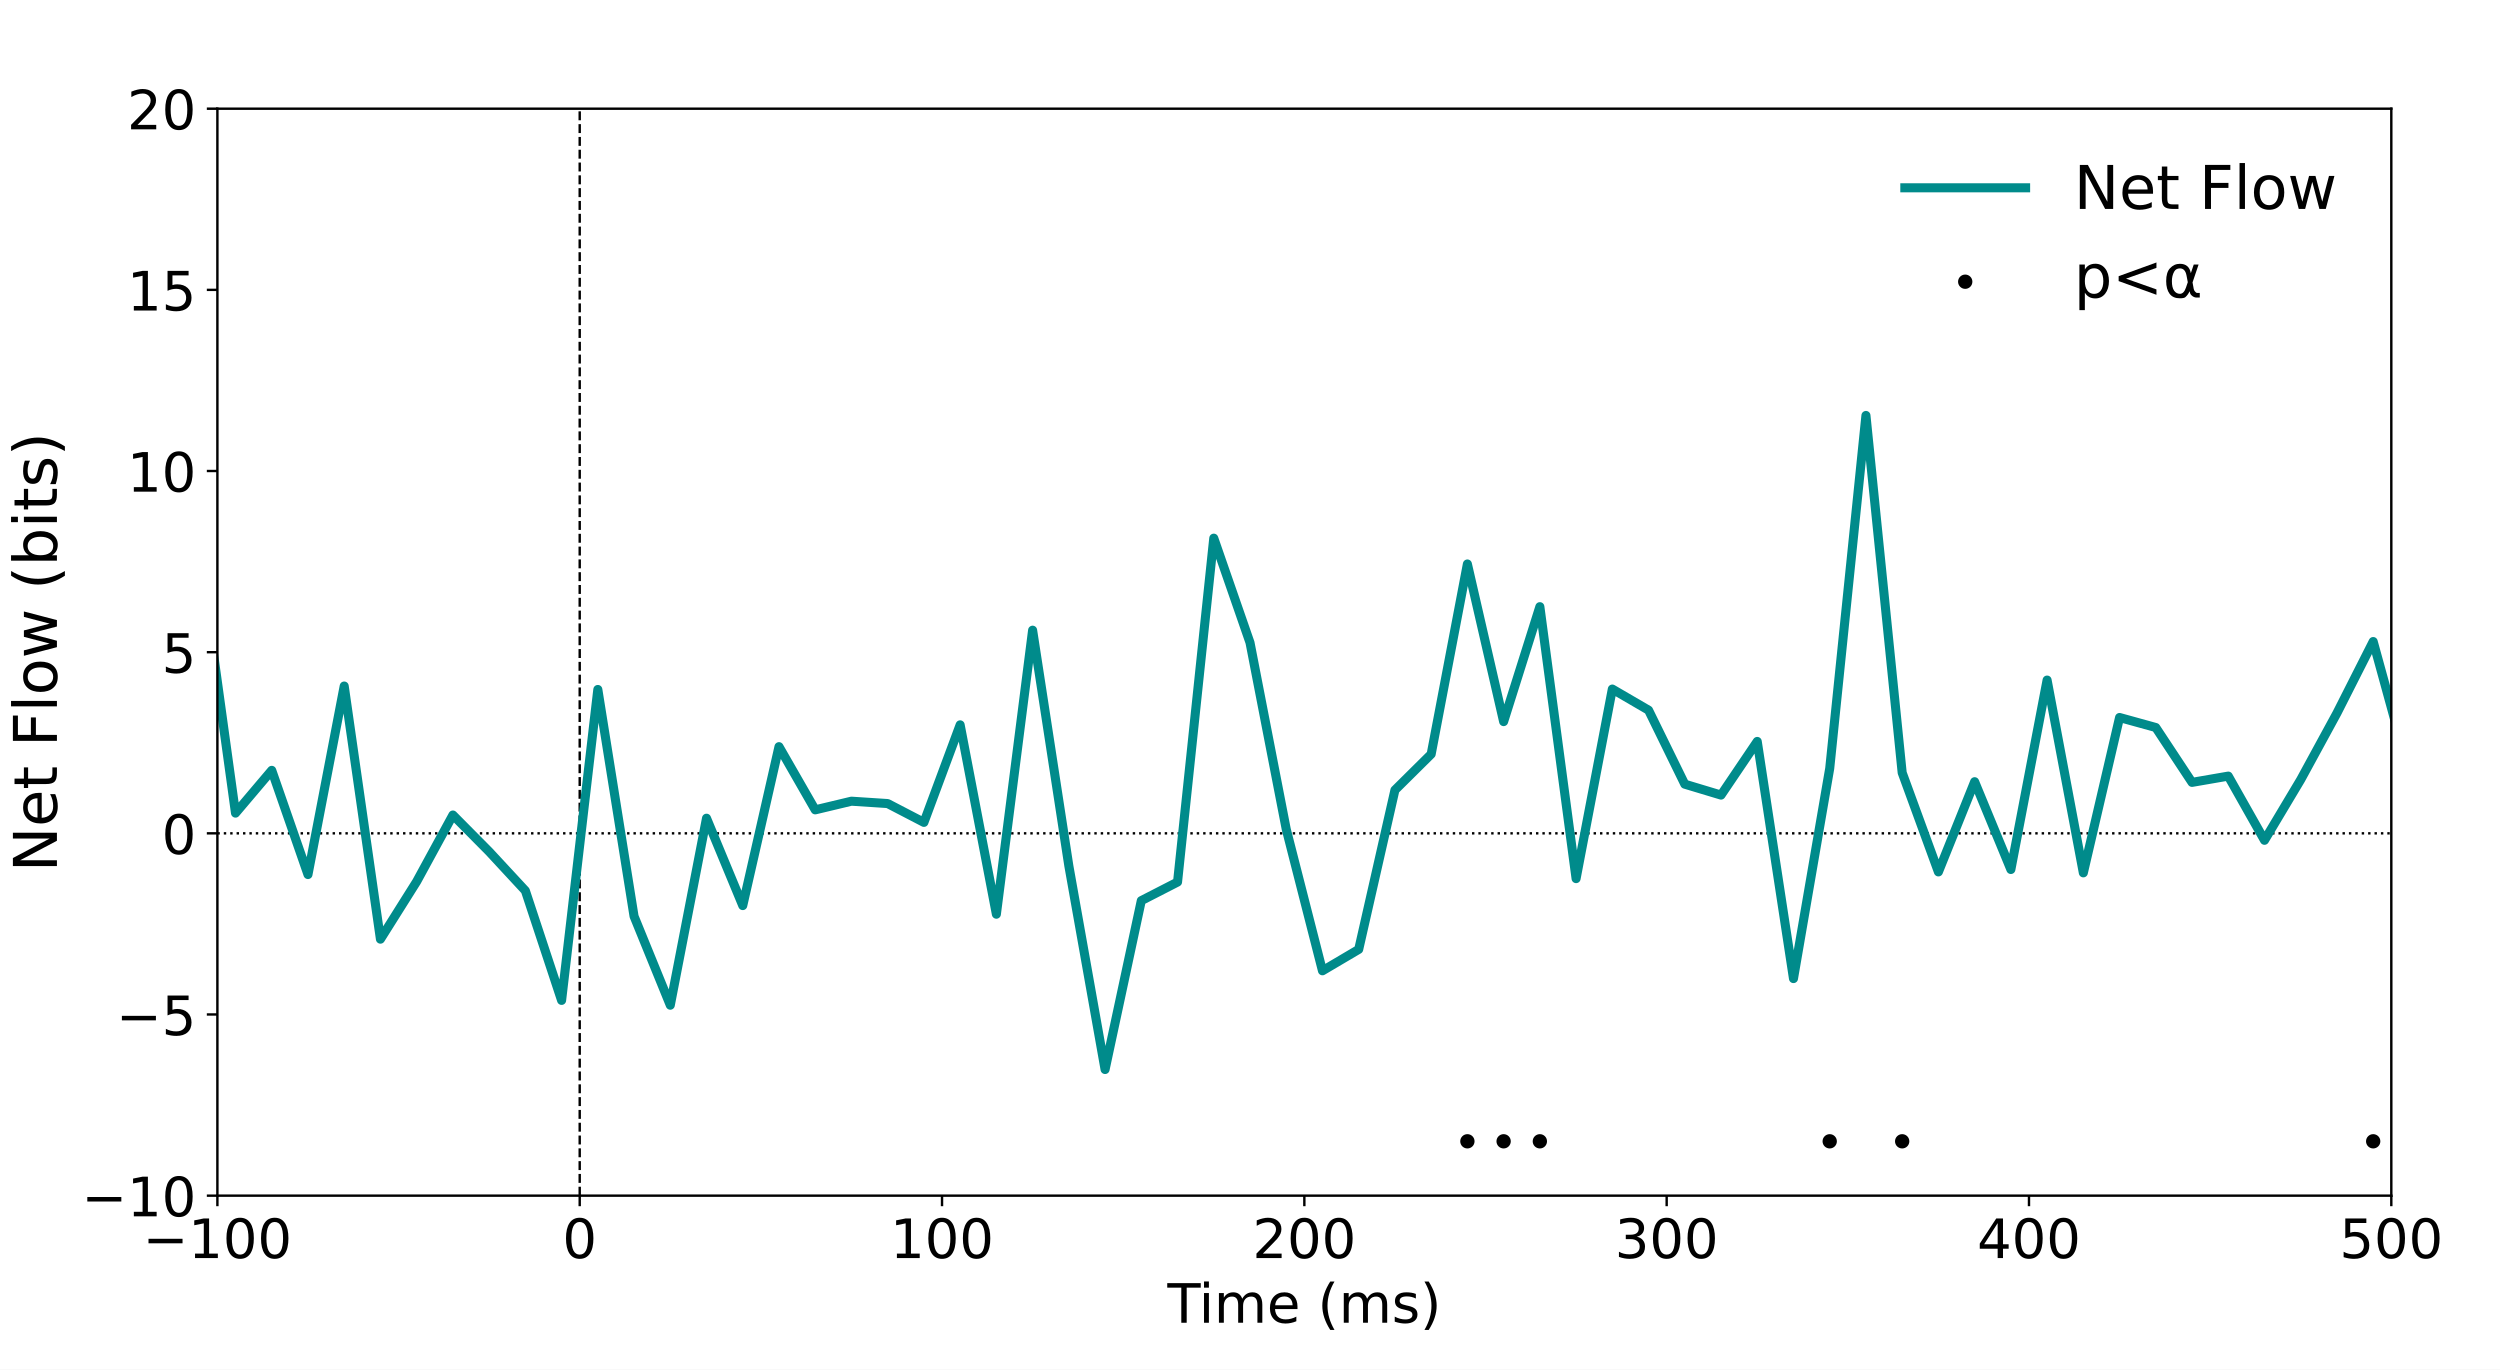
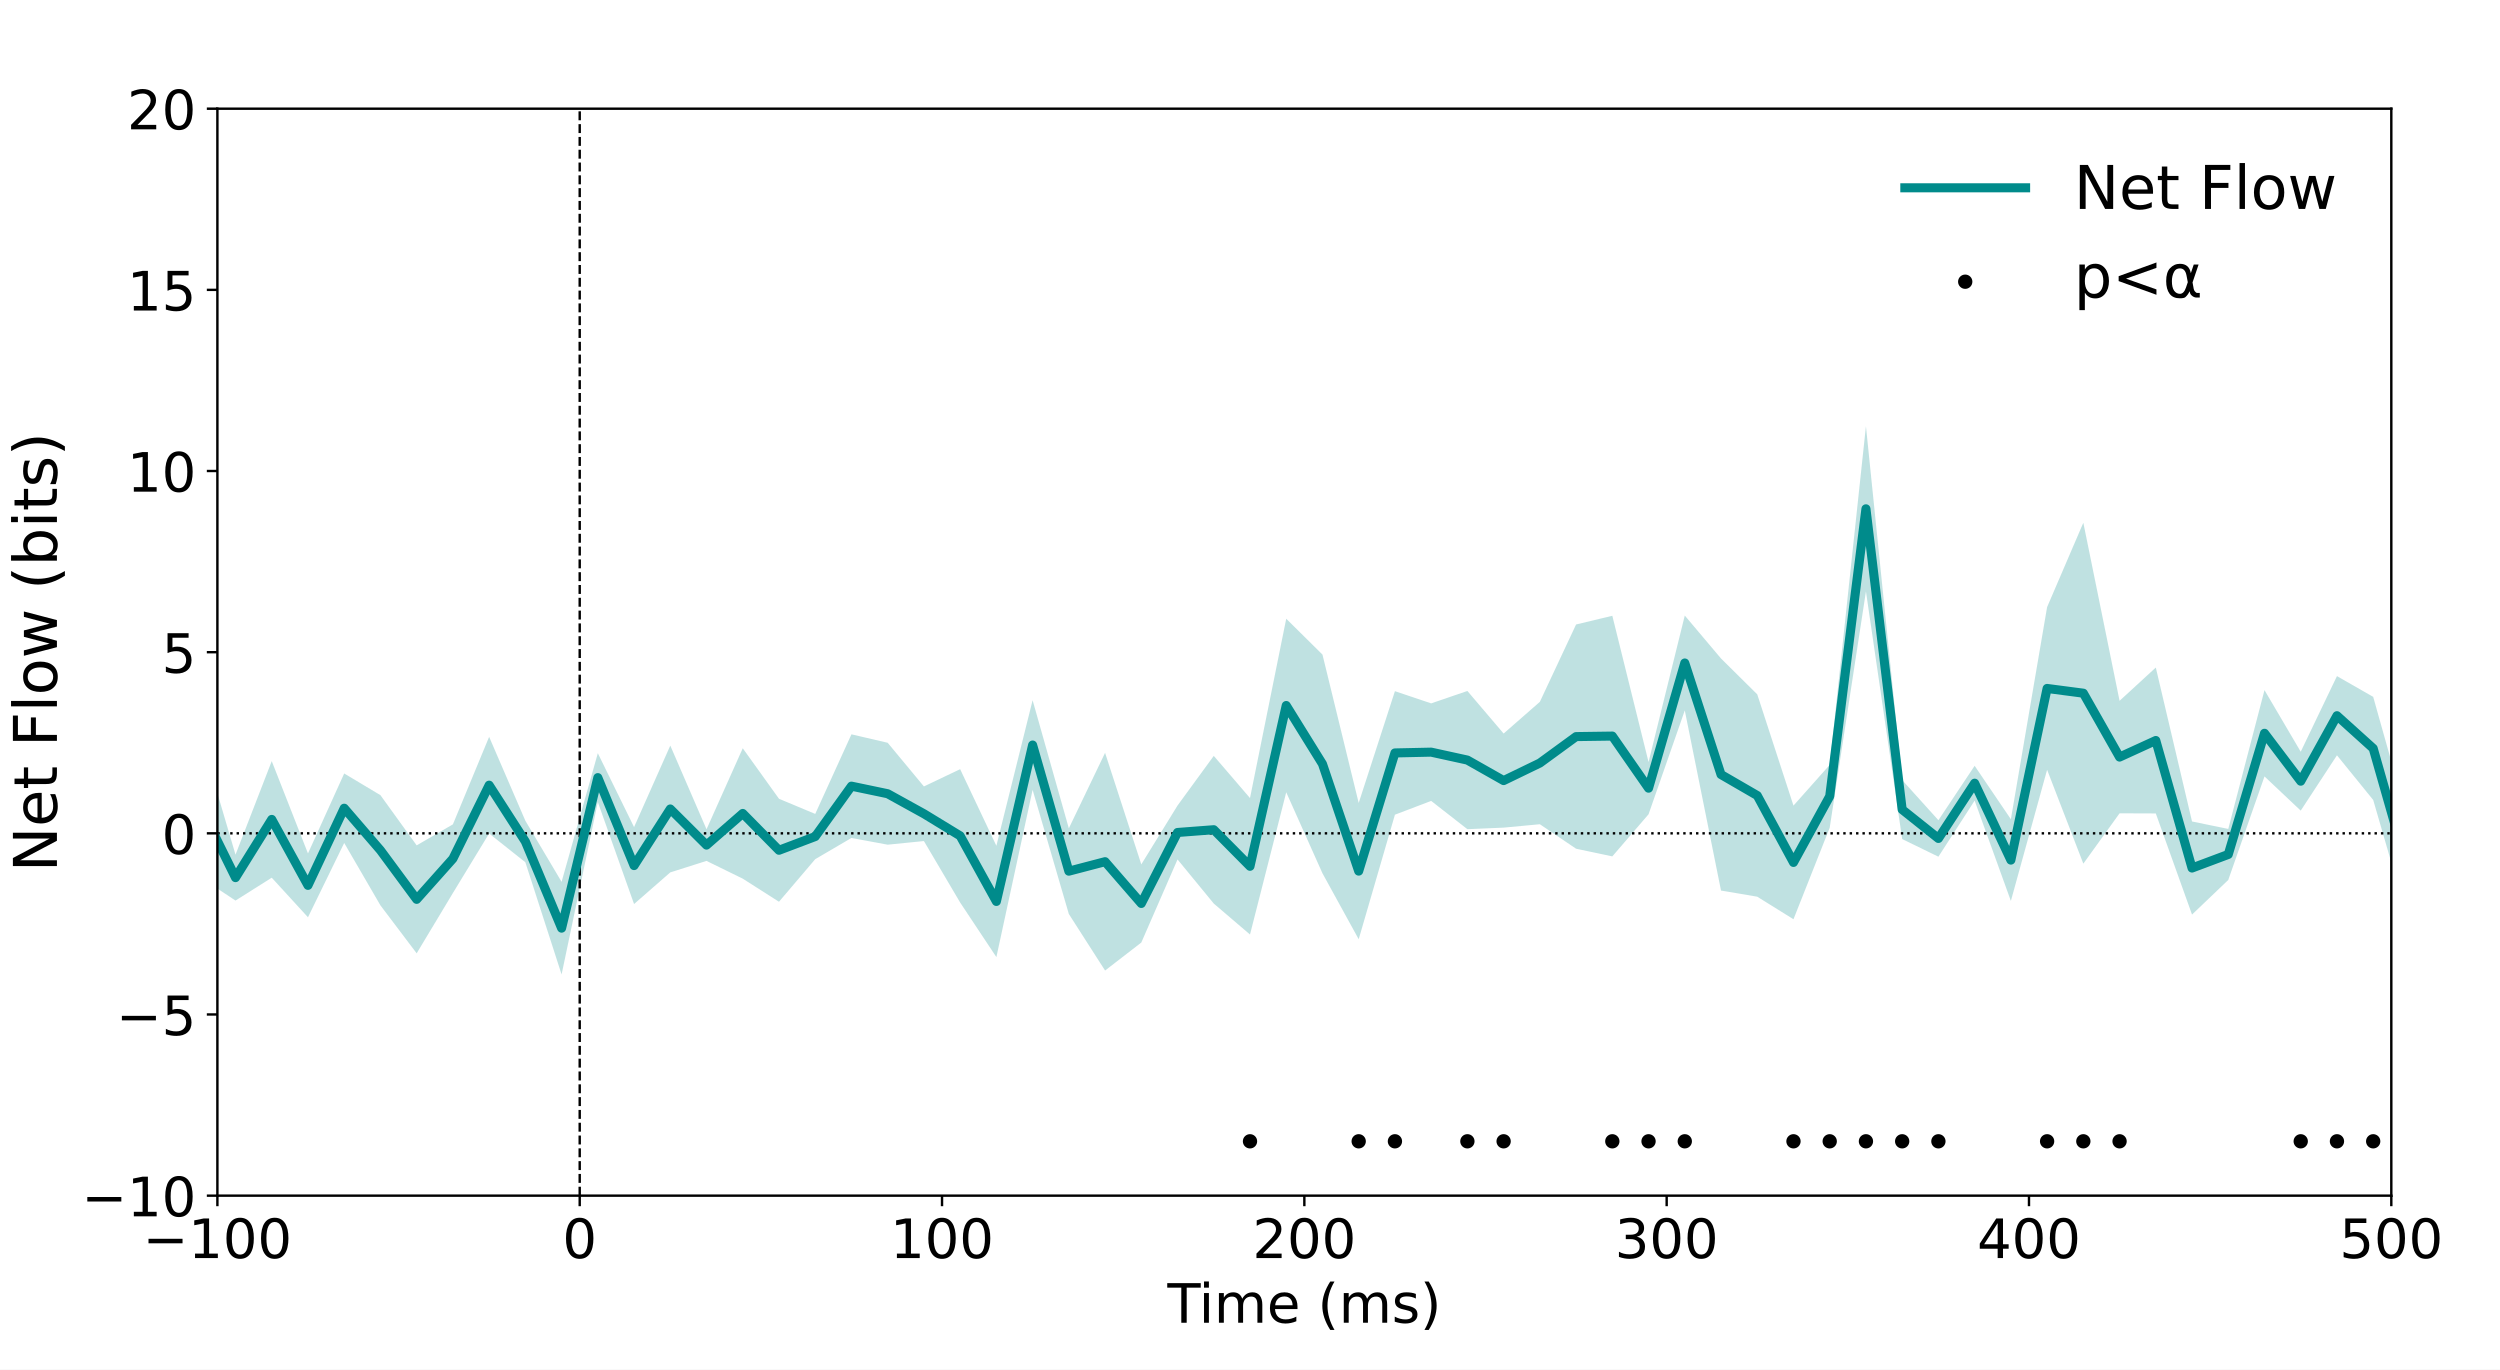
<svg xmlns="http://www.w3.org/2000/svg" xmlns:xlink="http://www.w3.org/1999/xlink" width="828pt" height="453.6pt" viewBox="0 0 828 453.6" version="1.1">
  <defs>
    <style type="text/css">*{stroke-linejoin: round; stroke-linecap: butt}</style>
  </defs>
  <g id="figure_1">
    <g id="patch_1">
      <path d="M 0 453.6  L 828 453.6  L 828 0  L 0 0  z " style="fill: #ffffff" />
    </g>
    <g id="axes_1">
      <g id="patch_2">
        <path d="M 72 396  L 792 396  L 792 36  L 72 36  z " style="fill: #ffffff" />
      </g>
-       <g id="PolyCollection_1" />
+       <g id="PolyCollection_1">
+         <path d="M -42 248.321  L -42 274.257  L -30 323.619  L -18 263.738  L -6 256.674  L 6 288.608  L 18 318.902  L 30 298.625  L 42 282.428  L 54 275.297  L 66 290.315  L 78 298.267  L 90 290.697  L 102 303.798  L 114 279.186  L 126 299.859  L 138 315.74  L 150 295.77  L 162 276.053  L 174 285.587  L 186 322.736  L 198 265.637  L 210 299.417  L 222 288.934  L 234 285.13  L 246 291.011  L 258 298.661  L 270 284.558  L 282 277.532  L 294 279.762  L 306 278.556  L 318 298.911  L 330 316.989  L 342 261.597  L 354 302.713  L 366 321.439  L 378 312.168  L 390 284.645  L 402 299.257  L 414 309.51  L 426 262.403  L 438 289.236  L 450 311.076  L 462 269.829  L 474 265.261  L 486 274.626  L 498 274.111  L 510 272.987  L 522 281.096  L 534 283.635  L 546 269.693  L 558 235.296  L 570 294.956  L 582 296.985  L 594 304.453  L 606 274.138  L 618 195.877  L 630 277.891  L 642 283.739  L 654 265.158  L 666 298.39  L 678 254.956  L 690 286.041  L 702 269.37  L 714 269.414  L 726 302.906  L 738 291.445  L 750 257.152  L 762 268.481  L 774 250.157  L 786 264.937  L 798 306.307  L 810 248.939  L 822 282.156  L 834 281.415  L 846 297.663  L 858 280.172  L 870 289.168  L 882 259.846  L 894 278.322  L 906 275.512  L 918 285.878  L 930 284.523  L 942 267.986  L 954 265.171  L 966 307.749  L 978 296.819  L 990 288.183  L 1002 255.077  L 1014 294.318  L 1026 330.758  L 1038 310.64  L 1050 304.207  L 1062 294.038  L 1074 287.179  L 1086 302.999  L 1098 293.531  L 1110 279.765  L 1122 240.154  L 1134 301.386  L 1146 286.422  L 1146 267.121  L 1146 267.121  L 1134 259.055  L 1122 209.573  L 1110 256.172  L 1098 246.659  L 1086 259.349  L 1074 250.157  L 1062 234.539  L 1050 277.041  L 1038 274.723  L 1026 292.805  L 1014 260.181  L 1002 237.607  L 990 248.928  L 978 277.821  L 966 256.912  L 954 244.423  L 942 252.636  L 930 255.654  L 918 230.876  L 906 230.376  L 894 262.82  L 882 244.337  L 870 264.436  L 858 252.065  L 846 284.962  L 834 225.721  L 822 206.721  L 810 226.788  L 798 273.495  L 786 230.797  L 774 223.93  L 762 248.975  L 750 228.571  L 738 274.54  L 726 272.075  L 714 221.089  L 702 232.111  L 690 173.132  L 678 201.074  L 666 271.331  L 654 253.636  L 642 271.653  L 630 258.355  L 618 141.162  L 606 253.32  L 594 266.818  L 582 229.969  L 570 218.092  L 558 203.873  L 546 252.392  L 534 203.944  L 522 206.826  L 510 232.448  L 498 242.949  L 486 228.849  L 474 232.957  L 462 228.917  L 450 265.944  L 438 216.795  L 426 204.926  L 414 264.317  L 402 250.346  L 390 266.79  L 378 286.284  L 366 249.341  L 354 274.349  L 342 231.916  L 330 280.126  L 318 254.751  L 306 260.471  L 294 246.004  L 282 243.211  L 270 269.569  L 258 264.552  L 246 247.825  L 234 274.657  L 222 246.939  L 210 273.943  L 198 249.464  L 186 292.064  L 174 271.832  L 162 244.045  L 150 273.028  L 138 279.985  L 126 263.357  L 114 256.173  L 102 282.663  L 90 252.081  L 78 283.068  L 66 242.373  L 54 246.167  L 42 220.95  L 30 254.555  L 18 288.194  L 6 268.472  L -6 228.961  L -18 236.921  L -30 265.421  L -42 248.321  z " clip-path="url(#p5e8add310b)" style="fill: #008b8b; fill-opacity: 0.25" />
+       </g>
      <g id="matplotlib.axis_1">
        <g id="xtick_1">
          <g id="line2d_1">
            <defs>
-               <path id="m9e5ceb1597" d="M 0 0  L 0 3.5  " style="stroke: #000000; stroke-width: 0.8" />
-             </defs>
-             <g>
-               <use xlink:href="#m9e5ceb1597" x="72" y="396" style="stroke: #000000; stroke-width: 0.8" />
+               <path id="m033d40ab2d" d="M 0 0  L 0 3.5  " style="stroke: #000000; stroke-width: 0.8" />
+             </defs>
+             <g>
+               <use xlink:href="#m033d40ab2d" x="72" y="396" style="stroke: #000000; stroke-width: 0.8" />
            </g>
          </g>
          <g id="text_1">
            <g transform="translate(47.27953 416.6772) scale(0.18 -0.18)">
              <defs>
                <path id="DejaVuSans-2212" d="M 678 2272  L 4684 2272  L 4684 1741  L 678 1741  L 678 2272  z " transform="scale(0.015625)" />
                <path id="DejaVuSans-31" d="M 794 531  L 1825 531  L 1825 4091  L 703 3866  L 703 4441  L 1819 4666  L 2450 4666  L 2450 531  L 3481 531  L 3481 0  L 794 0  L 794 531  z " transform="scale(0.015625)" />
                <path id="DejaVuSans-30" d="M 2034 4250  Q 1547 4250 1301 3770  Q 1056 3291 1056 2328  Q 1056 1369 1301 889  Q 1547 409 2034 409  Q 2525 409 2770 889  Q 3016 1369 3016 2328  Q 3016 3291 2770 3770  Q 2525 4250 2034 4250  z M 2034 4750  Q 2819 4750 3233 4129  Q 3647 3509 3647 2328  Q 3647 1150 3233 529  Q 2819 -91 2034 -91  Q 1250 -91 836 529  Q 422 1150 422 2328  Q 422 3509 836 4129  Q 1250 4750 2034 4750  z " transform="scale(0.015625)" />
              </defs>
              <use xlink:href="#DejaVuSans-2212" />
              <use xlink:href="#DejaVuSans-31" x="83.789" />
              <use xlink:href="#DejaVuSans-30" x="147.412" />
              <use xlink:href="#DejaVuSans-30" x="211.035" />
            </g>
          </g>
        </g>
        <g id="xtick_2">
          <g id="line2d_2">
            <g>
-               <use xlink:href="#m9e5ceb1597" x="192" y="396" style="stroke: #000000; stroke-width: 0.8" />
+               <use xlink:href="#m033d40ab2d" x="192" y="396" style="stroke: #000000; stroke-width: 0.8" />
            </g>
          </g>
          <g id="text_2">
            <g transform="translate(186.2738 416.6772) scale(0.18 -0.18)">
              <use xlink:href="#DejaVuSans-30" />
            </g>
          </g>
        </g>
        <g id="xtick_3">
          <g id="line2d_3">
            <g>
-               <use xlink:href="#m9e5ceb1597" x="312" y="396" style="stroke: #000000; stroke-width: 0.8" />
+               <use xlink:href="#m033d40ab2d" x="312" y="396" style="stroke: #000000; stroke-width: 0.8" />
            </g>
          </g>
          <g id="text_3">
            <g transform="translate(294.8213 416.6772) scale(0.18 -0.18)">
              <use xlink:href="#DejaVuSans-31" />
              <use xlink:href="#DejaVuSans-30" x="63.623" />
              <use xlink:href="#DejaVuSans-30" x="127.246" />
            </g>
          </g>
        </g>
        <g id="xtick_4">
          <g id="line2d_4">
            <g>
-               <use xlink:href="#m9e5ceb1597" x="432" y="396" style="stroke: #000000; stroke-width: 0.8" />
+               <use xlink:href="#m033d40ab2d" x="432" y="396" style="stroke: #000000; stroke-width: 0.8" />
            </g>
          </g>
          <g id="text_4">
            <g transform="translate(414.8213 416.6772) scale(0.18 -0.18)">
              <defs>
                <path id="DejaVuSans-32" d="M 1228 531  L 3431 531  L 3431 0  L 469 0  L 469 531  Q 828 903 1448 1529  Q 2069 2156 2228 2338  Q 2531 2678 2651 2914  Q 2772 3150 2772 3378  Q 2772 3750 2511 3984  Q 2250 4219 1831 4219  Q 1534 4219 1204 4116  Q 875 4013 500 3803  L 500 4441  Q 881 4594 1212 4672  Q 1544 4750 1819 4750  Q 2544 4750 2975 4387  Q 3406 4025 3406 3419  Q 3406 3131 3298 2873  Q 3191 2616 2906 2266  Q 2828 2175 2409 1742  Q 1991 1309 1228 531  z " transform="scale(0.015625)" />
              </defs>
              <use xlink:href="#DejaVuSans-32" />
              <use xlink:href="#DejaVuSans-30" x="63.623" />
              <use xlink:href="#DejaVuSans-30" x="127.246" />
            </g>
          </g>
        </g>
        <g id="xtick_5">
          <g id="line2d_5">
            <g>
-               <use xlink:href="#m9e5ceb1597" x="552" y="396" style="stroke: #000000; stroke-width: 0.8" />
+               <use xlink:href="#m033d40ab2d" x="552" y="396" style="stroke: #000000; stroke-width: 0.8" />
            </g>
          </g>
          <g id="text_5">
            <g transform="translate(534.8212 416.6772) scale(0.18 -0.18)">
              <defs>
                <path id="DejaVuSans-33" d="M 2597 2516  Q 3050 2419 3304 2112  Q 3559 1806 3559 1356  Q 3559 666 3084 287  Q 2609 -91 1734 -91  Q 1441 -91 1130 -33  Q 819 25 488 141  L 488 750  Q 750 597 1062 519  Q 1375 441 1716 441  Q 2309 441 2620 675  Q 2931 909 2931 1356  Q 2931 1769 2642 2001  Q 2353 2234 1838 2234  L 1294 2234  L 1294 2753  L 1863 2753  Q 2328 2753 2575 2939  Q 2822 3125 2822 3475  Q 2822 3834 2567 4026  Q 2313 4219 1838 4219  Q 1578 4219 1281 4162  Q 984 4106 628 3988  L 628 4550  Q 988 4650 1302 4700  Q 1616 4750 1894 4750  Q 2613 4750 3031 4423  Q 3450 4097 3450 3541  Q 3450 3153 3228 2886  Q 3006 2619 2597 2516  z " transform="scale(0.015625)" />
              </defs>
              <use xlink:href="#DejaVuSans-33" />
              <use xlink:href="#DejaVuSans-30" x="63.623" />
              <use xlink:href="#DejaVuSans-30" x="127.246" />
            </g>
          </g>
        </g>
        <g id="xtick_6">
          <g id="line2d_6">
            <g>
-               <use xlink:href="#m9e5ceb1597" x="672" y="396" style="stroke: #000000; stroke-width: 0.8" />
+               <use xlink:href="#m033d40ab2d" x="672" y="396" style="stroke: #000000; stroke-width: 0.8" />
            </g>
          </g>
          <g id="text_6">
            <g transform="translate(654.8212 416.6772) scale(0.18 -0.18)">
              <defs>
                <path id="DejaVuSans-34" d="M 2419 4116  L 825 1625  L 2419 1625  L 2419 4116  z M 2253 4666  L 3047 4666  L 3047 1625  L 3713 1625  L 3713 1100  L 3047 1100  L 3047 0  L 2419 0  L 2419 1100  L 313 1100  L 313 1709  L 2253 4666  z " transform="scale(0.015625)" />
              </defs>
              <use xlink:href="#DejaVuSans-34" />
              <use xlink:href="#DejaVuSans-30" x="63.623" />
              <use xlink:href="#DejaVuSans-30" x="127.246" />
            </g>
          </g>
        </g>
        <g id="xtick_7">
          <g id="line2d_7">
            <g>
-               <use xlink:href="#m9e5ceb1597" x="792" y="396" style="stroke: #000000; stroke-width: 0.8" />
+               <use xlink:href="#m033d40ab2d" x="792" y="396" style="stroke: #000000; stroke-width: 0.8" />
            </g>
          </g>
          <g id="text_7">
            <g transform="translate(774.8212 416.6772) scale(0.18 -0.18)">
              <defs>
                <path id="DejaVuSans-35" d="M 691 4666  L 3169 4666  L 3169 4134  L 1269 4134  L 1269 2991  Q 1406 3038 1543 3061  Q 1681 3084 1819 3084  Q 2600 3084 3056 2656  Q 3513 2228 3513 1497  Q 3513 744 3044 326  Q 2575 -91 1722 -91  Q 1428 -91 1123 -41  Q 819 9 494 109  L 494 744  Q 775 591 1075 516  Q 1375 441 1709 441  Q 2250 441 2565 725  Q 2881 1009 2881 1497  Q 2881 1984 2565 2268  Q 2250 2553 1709 2553  Q 1456 2553 1204 2497  Q 953 2441 691 2322  L 691 4666  z " transform="scale(0.015625)" />
              </defs>
              <use xlink:href="#DejaVuSans-35" />
              <use xlink:href="#DejaVuSans-30" x="63.623" />
              <use xlink:href="#DejaVuSans-30" x="127.246" />
            </g>
          </g>
        </g>
        <g id="text_8">
          <g transform="translate(386.6414 438.0978) scale(0.18 -0.18)">
            <defs>
              <path id="DejaVuSans-54" d="M -19 4666  L 3928 4666  L 3928 4134  L 2272 4134  L 2272 0  L 1638 0  L 1638 4134  L -19 4134  L -19 4666  z " transform="scale(0.015625)" />
              <path id="DejaVuSans-69" d="M 603 3500  L 1178 3500  L 1178 0  L 603 0  L 603 3500  z M 603 4863  L 1178 4863  L 1178 4134  L 603 4134  L 603 4863  z " transform="scale(0.015625)" />
              <path id="DejaVuSans-6d" d="M 3328 2828  Q 3544 3216 3844 3400  Q 4144 3584 4550 3584  Q 5097 3584 5394 3201  Q 5691 2819 5691 2113  L 5691 0  L 5113 0  L 5113 2094  Q 5113 2597 4934 2840  Q 4756 3084 4391 3084  Q 3944 3084 3684 2787  Q 3425 2491 3425 1978  L 3425 0  L 2847 0  L 2847 2094  Q 2847 2600 2669 2842  Q 2491 3084 2119 3084  Q 1678 3084 1418 2786  Q 1159 2488 1159 1978  L 1159 0  L 581 0  L 581 3500  L 1159 3500  L 1159 2956  Q 1356 3278 1631 3431  Q 1906 3584 2284 3584  Q 2666 3584 2933 3390  Q 3200 3197 3328 2828  z " transform="scale(0.015625)" />
              <path id="DejaVuSans-65" d="M 3597 1894  L 3597 1613  L 953 1613  Q 991 1019 1311 708  Q 1631 397 2203 397  Q 2534 397 2845 478  Q 3156 559 3463 722  L 3463 178  Q 3153 47 2828 -22  Q 2503 -91 2169 -91  Q 1331 -91 842 396  Q 353 884 353 1716  Q 353 2575 817 3079  Q 1281 3584 2069 3584  Q 2775 3584 3186 3129  Q 3597 2675 3597 1894  z M 3022 2063  Q 3016 2534 2758 2815  Q 2500 3097 2075 3097  Q 1594 3097 1305 2825  Q 1016 2553 972 2059  L 3022 2063  z " transform="scale(0.015625)" />
              <path id="DejaVuSans-20" transform="scale(0.015625)" />
              <path id="DejaVuSans-28" d="M 1984 4856  Q 1566 4138 1362 3434  Q 1159 2731 1159 2009  Q 1159 1288 1364 580  Q 1569 -128 1984 -844  L 1484 -844  Q 1016 -109 783 600  Q 550 1309 550 2009  Q 550 2706 781 3412  Q 1013 4119 1484 4856  L 1984 4856  z " transform="scale(0.015625)" />
              <path id="DejaVuSans-73" d="M 2834 3397  L 2834 2853  Q 2591 2978 2328 3040  Q 2066 3103 1784 3103  Q 1356 3103 1142 2972  Q 928 2841 928 2578  Q 928 2378 1081 2264  Q 1234 2150 1697 2047  L 1894 2003  Q 2506 1872 2764 1633  Q 3022 1394 3022 966  Q 3022 478 2636 193  Q 2250 -91 1575 -91  Q 1294 -91 989 -36  Q 684 19 347 128  L 347 722  Q 666 556 975 473  Q 1284 391 1588 391  Q 1994 391 2212 530  Q 2431 669 2431 922  Q 2431 1156 2273 1281  Q 2116 1406 1581 1522  L 1381 1569  Q 847 1681 609 1914  Q 372 2147 372 2553  Q 372 3047 722 3315  Q 1072 3584 1716 3584  Q 2034 3584 2315 3537  Q 2597 3491 2834 3397  z " transform="scale(0.015625)" />
              <path id="DejaVuSans-29" d="M 513 4856  L 1013 4856  Q 1481 4119 1714 3412  Q 1947 2706 1947 2009  Q 1947 1309 1714 600  Q 1481 -109 1013 -844  L 513 -844  Q 928 -128 1133 580  Q 1338 1288 1338 2009  Q 1338 2731 1133 3434  Q 928 4138 513 4856  z " transform="scale(0.015625)" />
            </defs>
            <use xlink:href="#DejaVuSans-54" />
            <use xlink:href="#DejaVuSans-69" x="57.959" />
            <use xlink:href="#DejaVuSans-6d" x="85.742" />
            <use xlink:href="#DejaVuSans-65" x="183.154" />
            <use xlink:href="#DejaVuSans-20" x="244.678" />
            <use xlink:href="#DejaVuSans-28" x="276.465" />
            <use xlink:href="#DejaVuSans-6d" x="315.479" />
            <use xlink:href="#DejaVuSans-73" x="412.891" />
            <use xlink:href="#DejaVuSans-29" x="464.99" />
          </g>
        </g>
      </g>
      <g id="matplotlib.axis_2">
        <g id="ytick_1">
          <g id="line2d_8">
            <defs>
-               <path id="m66f154375b" d="M 0 0  L -3.5 0  " style="stroke: #000000; stroke-width: 0.8" />
-             </defs>
-             <g>
-               <use xlink:href="#m66f154375b" x="72" y="396" style="stroke: #000000; stroke-width: 0.8" />
+               <path id="m482cd82cc9" d="M 0 0  L -3.5 0  " style="stroke: #000000; stroke-width: 0.8" />
+             </defs>
+             <g>
+               <use xlink:href="#m482cd82cc9" x="72" y="396" style="stroke: #000000; stroke-width: 0.8" />
            </g>
          </g>
          <g id="text_9">
            <g transform="translate(27.01156 402.8386) scale(0.18 -0.18)">
              <use xlink:href="#DejaVuSans-2212" />
              <use xlink:href="#DejaVuSans-31" x="83.789" />
              <use xlink:href="#DejaVuSans-30" x="147.412" />
            </g>
          </g>
        </g>
        <g id="ytick_2">
          <g id="line2d_9">
            <g>
-               <use xlink:href="#m66f154375b" x="72" y="336" style="stroke: #000000; stroke-width: 0.8" />
+               <use xlink:href="#m482cd82cc9" x="72" y="336" style="stroke: #000000; stroke-width: 0.8" />
            </g>
          </g>
          <g id="text_10">
            <g transform="translate(38.46406 342.8386) scale(0.18 -0.18)">
              <use xlink:href="#DejaVuSans-2212" />
              <use xlink:href="#DejaVuSans-35" x="83.789" />
            </g>
          </g>
        </g>
        <g id="ytick_3">
          <g id="line2d_10">
            <g>
-               <use xlink:href="#m66f154375b" x="72" y="276" style="stroke: #000000; stroke-width: 0.8" />
+               <use xlink:href="#m482cd82cc9" x="72" y="276" style="stroke: #000000; stroke-width: 0.8" />
            </g>
          </g>
          <g id="text_11">
            <g transform="translate(53.5475 282.8386) scale(0.18 -0.18)">
              <use xlink:href="#DejaVuSans-30" />
            </g>
          </g>
        </g>
        <g id="ytick_4">
          <g id="line2d_11">
            <g>
-               <use xlink:href="#m66f154375b" x="72" y="216" style="stroke: #000000; stroke-width: 0.8" />
+               <use xlink:href="#m482cd82cc9" x="72" y="216" style="stroke: #000000; stroke-width: 0.8" />
            </g>
          </g>
          <g id="text_12">
            <g transform="translate(53.5475 222.8386) scale(0.18 -0.18)">
              <use xlink:href="#DejaVuSans-35" />
            </g>
          </g>
        </g>
        <g id="ytick_5">
          <g id="line2d_12">
            <g>
-               <use xlink:href="#m66f154375b" x="72" y="156" style="stroke: #000000; stroke-width: 0.8" />
+               <use xlink:href="#m482cd82cc9" x="72" y="156" style="stroke: #000000; stroke-width: 0.8" />
            </g>
          </g>
          <g id="text_13">
            <g transform="translate(42.095 162.8386) scale(0.18 -0.18)">
              <use xlink:href="#DejaVuSans-31" />
              <use xlink:href="#DejaVuSans-30" x="63.623" />
            </g>
          </g>
        </g>
        <g id="ytick_6">
          <g id="line2d_13">
            <g>
-               <use xlink:href="#m66f154375b" x="72" y="96" style="stroke: #000000; stroke-width: 0.8" />
+               <use xlink:href="#m482cd82cc9" x="72" y="96" style="stroke: #000000; stroke-width: 0.8" />
            </g>
          </g>
          <g id="text_14">
            <g transform="translate(42.095 102.8386) scale(0.18 -0.18)">
              <use xlink:href="#DejaVuSans-31" />
              <use xlink:href="#DejaVuSans-35" x="63.623" />
            </g>
          </g>
        </g>
        <g id="ytick_7">
          <g id="line2d_14">
            <g>
-               <use xlink:href="#m66f154375b" x="72" y="36" style="stroke: #000000; stroke-width: 0.8" />
+               <use xlink:href="#m482cd82cc9" x="72" y="36" style="stroke: #000000; stroke-width: 0.8" />
            </g>
          </g>
          <g id="text_15">
            <g transform="translate(42.095 42.83859) scale(0.18 -0.18)">
              <use xlink:href="#DejaVuSans-32" />
              <use xlink:href="#DejaVuSans-30" x="63.623" />
            </g>
          </g>
        </g>
        <g id="text_16">
          <g transform="translate(18.85219 288.7969) rotate(-90) scale(0.2 -0.2)">
            <defs>
              <path id="DejaVuSans-4e" d="M 628 4666  L 1478 4666  L 3547 763  L 3547 4666  L 4159 4666  L 4159 0  L 3309 0  L 1241 3903  L 1241 0  L 628 0  L 628 4666  z " transform="scale(0.015625)" />
              <path id="DejaVuSans-74" d="M 1172 4494  L 1172 3500  L 2356 3500  L 2356 3053  L 1172 3053  L 1172 1153  Q 1172 725 1289 603  Q 1406 481 1766 481  L 2356 481  L 2356 0  L 1766 0  Q 1100 0 847 248  Q 594 497 594 1153  L 594 3053  L 172 3053  L 172 3500  L 594 3500  L 594 4494  L 1172 4494  z " transform="scale(0.015625)" />
              <path id="DejaVuSans-46" d="M 628 4666  L 3309 4666  L 3309 4134  L 1259 4134  L 1259 2759  L 3109 2759  L 3109 2228  L 1259 2228  L 1259 0  L 628 0  L 628 4666  z " transform="scale(0.015625)" />
              <path id="DejaVuSans-6c" d="M 603 4863  L 1178 4863  L 1178 0  L 603 0  L 603 4863  z " transform="scale(0.015625)" />
              <path id="DejaVuSans-6f" d="M 1959 3097  Q 1497 3097 1228 2736  Q 959 2375 959 1747  Q 959 1119 1226 758  Q 1494 397 1959 397  Q 2419 397 2687 759  Q 2956 1122 2956 1747  Q 2956 2369 2687 2733  Q 2419 3097 1959 3097  z M 1959 3584  Q 2709 3584 3137 3096  Q 3566 2609 3566 1747  Q 3566 888 3137 398  Q 2709 -91 1959 -91  Q 1206 -91 779 398  Q 353 888 353 1747  Q 353 2609 779 3096  Q 1206 3584 1959 3584  z " transform="scale(0.015625)" />
              <path id="DejaVuSans-77" d="M 269 3500  L 844 3500  L 1563 769  L 2278 3500  L 2956 3500  L 3675 769  L 4391 3500  L 4966 3500  L 4050 0  L 3372 0  L 2619 2869  L 1863 0  L 1184 0  L 269 3500  z " transform="scale(0.015625)" />
              <path id="DejaVuSans-62" d="M 3116 1747  Q 3116 2381 2855 2742  Q 2594 3103 2138 3103  Q 1681 3103 1420 2742  Q 1159 2381 1159 1747  Q 1159 1113 1420 752  Q 1681 391 2138 391  Q 2594 391 2855 752  Q 3116 1113 3116 1747  z M 1159 2969  Q 1341 3281 1617 3432  Q 1894 3584 2278 3584  Q 2916 3584 3314 3078  Q 3713 2572 3713 1747  Q 3713 922 3314 415  Q 2916 -91 2278 -91  Q 1894 -91 1617 61  Q 1341 213 1159 525  L 1159 0  L 581 0  L 581 4863  L 1159 4863  L 1159 2969  z " transform="scale(0.015625)" />
            </defs>
            <use xlink:href="#DejaVuSans-4e" />
            <use xlink:href="#DejaVuSans-65" x="74.805" />
            <use xlink:href="#DejaVuSans-74" x="136.328" />
            <use xlink:href="#DejaVuSans-20" x="175.537" />
            <use xlink:href="#DejaVuSans-46" x="207.324" />
            <use xlink:href="#DejaVuSans-6c" x="264.844" />
            <use xlink:href="#DejaVuSans-6f" x="292.627" />
            <use xlink:href="#DejaVuSans-77" x="353.809" />
            <use xlink:href="#DejaVuSans-20" x="435.596" />
            <use xlink:href="#DejaVuSans-28" x="467.383" />
            <use xlink:href="#DejaVuSans-62" x="506.396" />
            <use xlink:href="#DejaVuSans-69" x="569.873" />
            <use xlink:href="#DejaVuSans-74" x="597.656" />
            <use xlink:href="#DejaVuSans-73" x="636.865" />
            <use xlink:href="#DejaVuSans-29" x="688.965" />
          </g>
        </g>
      </g>
      <g id="line2d_15">
-         <path d="M 192 396  L 192 36  " clip-path="url(#pe480b7b61a)" style="fill: none; stroke-dasharray: 2.96,1.28; stroke-dashoffset: 0; stroke: #000000; stroke-width: 0.8" />
+         <path d="M 192 396  L 192 36  " clip-path="url(#p5e8add310b)" style="fill: none; stroke-dasharray: 2.96,1.28; stroke-dashoffset: 0; stroke: #000000; stroke-width: 0.8" />
      </g>
      <g id="line2d_16">
-         <path d="M 72 276  L 792 276  " clip-path="url(#pe480b7b61a)" style="fill: none; stroke-dasharray: 0.8,1.32; stroke-dashoffset: 0; stroke: #000000; stroke-width: 0.8" />
+         <path d="M 72 276  L 792 276  " clip-path="url(#p5e8add310b)" style="fill: none; stroke-dasharray: 0.8,1.32; stroke-dashoffset: 0; stroke: #000000; stroke-width: 0.8" />
      </g>
      <g id="line2d_17">
-         <path d="M -1 248.779  L 6 315.941  L 18 280.67  L 30 237.4  L 42 290.25  L 54 318.235  L 66 182.447  L 78 269.303  L 90 255.14  L 102 289.647  L 114 227.215  L 126 311.049  L 138 291.969  L 150 269.936  L 162 282.047  L 174 294.998  L 186 331.33  L 198 228.353  L 210 303.479  L 222 332.922  L 234 270.991  L 246 299.928  L 258 247.296  L 270 268.222  L 282 265.354  L 294 266.138  L 306 272.373  L 318 240.069  L 330 302.784  L 342 208.723  L 354 286.772  L 366 354.224  L 378 298.293  L 390 292.139  L 402 178.242  L 414 212.834  L 426 274.616  L 438 321.524  L 450 314.441  L 462 261.671  L 474 249.779  L 486 186.795  L 498 238.993  L 510 200.93  L 522 290.997  L 534 228.22  L 546 235.21  L 558 259.716  L 570 263.33  L 582 245.565  L 594 324.106  L 606 254.513  L 618 137.601  L 630 255.925  L 642 288.777  L 654 258.904  L 666 287.974  L 678 225.24  L 690 289.089  L 702 237.635  L 714 240.955  L 726 259.123  L 738 257.048  L 750 278.305  L 762 258.213  L 774 236.179  L 786 212.478  L 798 256.098  L 810 212.544  L 822 319.241  L 829 251.58  " clip-path="url(#pe480b7b61a)" style="fill: none; stroke: #008b8b; stroke-width: 3; stroke-linecap: square" />
+         <path d="M -1 257.702  L 6 278.54  L 18 303.548  L 30 276.59  L 42 251.689  L 54 260.732  L 66 266.344  L 78 290.668  L 90 271.389  L 102 293.231  L 114 267.68  L 126 281.608  L 138 297.862  L 150 284.399  L 162 260.049  L 174 278.71  L 186 307.4  L 198 257.55  L 210 286.68  L 222 267.937  L 234 279.894  L 246 269.418  L 258 281.607  L 270 277.064  L 282 260.372  L 294 262.883  L 306 269.513  L 318 276.831  L 330 298.557  L 342 246.757  L 354 288.531  L 366 285.39  L 378 299.226  L 390 275.717  L 402 274.802  L 414 286.913  L 426 233.664  L 438 253.016  L 450 288.51  L 462 249.373  L 474 249.109  L 486 251.738  L 498 258.53  L 510 252.717  L 522 243.961  L 534 243.789  L 546 261.043  L 558 219.585  L 570 256.524  L 582 263.477  L 594 285.635  L 606 263.729  L 618 168.519  L 630 268.123  L 642 277.696  L 654 259.397  L 666 284.86  L 678 228.015  L 690 229.586  L 702 250.741  L 714 245.252  L 726 287.49  L 738 282.993  L 750 242.862  L 762 258.728  L 774 237.043  L 786 247.867  L 798 289.901  L 810 237.863  L 822 244.438  L 829 249.764  " clip-path="url(#p5e8add310b)" style="fill: none; stroke: #008b8b; stroke-width: 3; stroke-linecap: square" />
      </g>
      <g id="patch_3">
        <path d="M 72 396  L 72 36  " style="fill: none; stroke: #000000; stroke-width: 0.8; stroke-linejoin: miter; stroke-linecap: square" />
      </g>
      <g id="patch_4">
        <path d="M 792 396  L 792 36  " style="fill: none; stroke: #000000; stroke-width: 0.8; stroke-linejoin: miter; stroke-linecap: square" />
      </g>
      <g id="patch_5">
        <path d="M 72 396  L 792 396  " style="fill: none; stroke: #000000; stroke-width: 0.8; stroke-linejoin: miter; stroke-linecap: square" />
      </g>
      <g id="patch_6">
        <path d="M 72 36  L 792 36  " style="fill: none; stroke: #000000; stroke-width: 0.8; stroke-linejoin: miter; stroke-linecap: square" />
      </g>
      <g id="PathCollection_1">
        <defs>
-           <path id="mf6fc90c53b" d="M 0 1.871  C 0.496 1.871 0.972 1.674 1.323 1.323  C 1.674 0.972 1.871 0.496 1.871 0  C 1.871 -0.496 1.674 -0.972 1.323 -1.323  C 0.972 -1.674 0.496 -1.871 0 -1.871  C -0.496 -1.871 -0.972 -1.674 -1.323 -1.323  C -1.674 -0.972 -1.871 -0.496 -1.871 0  C -1.871 0.496 -1.674 0.972 -1.323 1.323  C -0.972 1.674 -0.496 1.871 0 1.871  z " style="stroke: #000000" />
+           <path id="m9c519163a8" d="M 0 1.871  C 0.496 1.871 0.972 1.674 1.323 1.323  C 1.674 0.972 1.871 0.496 1.871 0  C 1.871 -0.496 1.674 -0.972 1.323 -1.323  C 0.972 -1.674 0.496 -1.871 0 -1.871  C -0.496 -1.871 -0.972 -1.674 -1.323 -1.323  C -1.674 -0.972 -1.871 -0.496 -1.871 0  C -1.871 0.496 -1.674 0.972 -1.323 1.323  C -0.972 1.674 -0.496 1.871 0 1.871  z " style="stroke: #000000" />
        </defs>
-         <g clip-path="url(#pe480b7b61a)">
-           <use xlink:href="#mf6fc90c53b" x="486" y="378" style="stroke: #000000" />
-           <use xlink:href="#mf6fc90c53b" x="498" y="378" style="stroke: #000000" />
-           <use xlink:href="#mf6fc90c53b" x="510" y="378" style="stroke: #000000" />
-           <use xlink:href="#mf6fc90c53b" x="606" y="378" style="stroke: #000000" />
-           <use xlink:href="#mf6fc90c53b" x="630" y="378" style="stroke: #000000" />
-           <use xlink:href="#mf6fc90c53b" x="786" y="378" style="stroke: #000000" />
-           <use xlink:href="#mf6fc90c53b" x="798" y="378" style="stroke: #000000" />
-           <use xlink:href="#mf6fc90c53b" x="810" y="378" style="stroke: #000000" />
-           <use xlink:href="#mf6fc90c53b" x="978" y="378" style="stroke: #000000" />
-           <use xlink:href="#mf6fc90c53b" x="1074" y="378" style="stroke: #000000" />
-           <use xlink:href="#mf6fc90c53b" x="1146" y="378" style="stroke: #000000" />
+         <g clip-path="url(#p5e8add310b)">
+           <use xlink:href="#m9c519163a8" x="414" y="378" style="stroke: #000000" />
+           <use xlink:href="#m9c519163a8" x="450" y="378" style="stroke: #000000" />
+           <use xlink:href="#m9c519163a8" x="462" y="378" style="stroke: #000000" />
+           <use xlink:href="#m9c519163a8" x="486" y="378" style="stroke: #000000" />
+           <use xlink:href="#m9c519163a8" x="498" y="378" style="stroke: #000000" />
+           <use xlink:href="#m9c519163a8" x="534" y="378" style="stroke: #000000" />
+           <use xlink:href="#m9c519163a8" x="546" y="378" style="stroke: #000000" />
+           <use xlink:href="#m9c519163a8" x="558" y="378" style="stroke: #000000" />
+           <use xlink:href="#m9c519163a8" x="594" y="378" style="stroke: #000000" />
+           <use xlink:href="#m9c519163a8" x="606" y="378" style="stroke: #000000" />
+           <use xlink:href="#m9c519163a8" x="618" y="378" style="stroke: #000000" />
+           <use xlink:href="#m9c519163a8" x="630" y="378" style="stroke: #000000" />
+           <use xlink:href="#m9c519163a8" x="642" y="378" style="stroke: #000000" />
+           <use xlink:href="#m9c519163a8" x="678" y="378" style="stroke: #000000" />
+           <use xlink:href="#m9c519163a8" x="690" y="378" style="stroke: #000000" />
+           <use xlink:href="#m9c519163a8" x="702" y="378" style="stroke: #000000" />
+           <use xlink:href="#m9c519163a8" x="762" y="378" style="stroke: #000000" />
+           <use xlink:href="#m9c519163a8" x="774" y="378" style="stroke: #000000" />
+           <use xlink:href="#m9c519163a8" x="786" y="378" style="stroke: #000000" />
+           <use xlink:href="#m9c519163a8" x="798" y="378" style="stroke: #000000" />
+           <use xlink:href="#m9c519163a8" x="810" y="378" style="stroke: #000000" />
+           <use xlink:href="#m9c519163a8" x="834" y="378" style="stroke: #000000" />
+           <use xlink:href="#m9c519163a8" x="906" y="378" style="stroke: #000000" />
+           <use xlink:href="#m9c519163a8" x="918" y="378" style="stroke: #000000" />
+           <use xlink:href="#m9c519163a8" x="930" y="378" style="stroke: #000000" />
        </g>
      </g>
      <g id="legend_1">
        <g id="line2d_18">
          <path d="M 630.881 62.197  L 650.881 62.197  L 670.881 62.197  " style="fill: none; stroke: #008b8b; stroke-width: 3; stroke-linecap: square" />
        </g>
        <g id="text_17">
          <g transform="translate(686.8813 69.19688) scale(0.2 -0.2)">
            <use xlink:href="#DejaVuSans-4e" />
            <use xlink:href="#DejaVuSans-65" x="74.805" />
            <use xlink:href="#DejaVuSans-74" x="136.328" />
            <use xlink:href="#DejaVuSans-20" x="175.537" />
            <use xlink:href="#DejaVuSans-46" x="207.324" />
            <use xlink:href="#DejaVuSans-6c" x="264.844" />
            <use xlink:href="#DejaVuSans-6f" x="292.627" />
            <use xlink:href="#DejaVuSans-77" x="353.809" />
          </g>
        </g>
        <g id="PathCollection_2">
          <g>
-             <use xlink:href="#mf6fc90c53b" x="650.881" y="93.303" style="stroke: #000000" />
+             <use xlink:href="#m9c519163a8" x="650.881" y="93.303" style="stroke: #000000" />
          </g>
        </g>
        <g id="text_18">
          <g transform="translate(686.8813 98.55312) scale(0.2 -0.2)">
            <defs>
              <path id="DejaVuSans-70" d="M 1159 525  L 1159 -1331  L 581 -1331  L 581 3500  L 1159 3500  L 1159 2969  Q 1341 3281 1617 3432  Q 1894 3584 2278 3584  Q 2916 3584 3314 3078  Q 3713 2572 3713 1747  Q 3713 922 3314 415  Q 2916 -91 2278 -91  Q 1894 -91 1617 61  Q 1341 213 1159 525  z M 3116 1747  Q 3116 2381 2855 2742  Q 2594 3103 2138 3103  Q 1681 3103 1420 2742  Q 1159 2381 1159 1747  Q 1159 1113 1420 752  Q 1681 391 2138 391  Q 2594 391 2855 752  Q 3116 1113 3116 1747  z " transform="scale(0.015625)" />
              <path id="DejaVuSans-3c" d="M 4684 3150  L 1459 2003  L 4684 863  L 4684 294  L 678 1747  L 678 2266  L 4684 3719  L 4684 3150  z " transform="scale(0.015625)" />
              <path id="DejaVuSans-3b1" d="M 2644 1628  L 2506 2350  Q 2366 3091 1809 3091  Q 1391 3091 1200 2747  Q 959 2316 959 1747  Q 959 1059 1194 731  Q 1431 397 1809 397  Q 2228 397 2453 1063  L 2644 1628  z M 2966 2584  L 3275 3500  L 3788 3500  L 3147 1603  L 3272 919  Q 3300 766 3409 638  Q 3538 488 3638 488  L 3913 488  L 3913 0  L 3569 0  Q 3275 0 3013 263  Q 2884 394 2831 669  Q 2688 322 2394 50  Q 2256 -78 1809 -78  Q 1075 -78 719 397  Q 353 888 353 1747  Q 353 2666 750 3097  Q 1191 3578 1809 3578  Q 2781 3578 2966 2584  z " transform="scale(0.015625)" />
            </defs>
            <use xlink:href="#DejaVuSans-70" />
            <use xlink:href="#DejaVuSans-3c" x="63.477" />
            <use xlink:href="#DejaVuSans-3b1" x="147.266" />
          </g>
        </g>
      </g>
    </g>
  </g>
  <defs>
-     <clipPath id="pe480b7b61a">
+     <clipPath id="p5e8add310b">
      <rect x="72" y="36" width="720" height="360" />
    </clipPath>
  </defs>
</svg>
